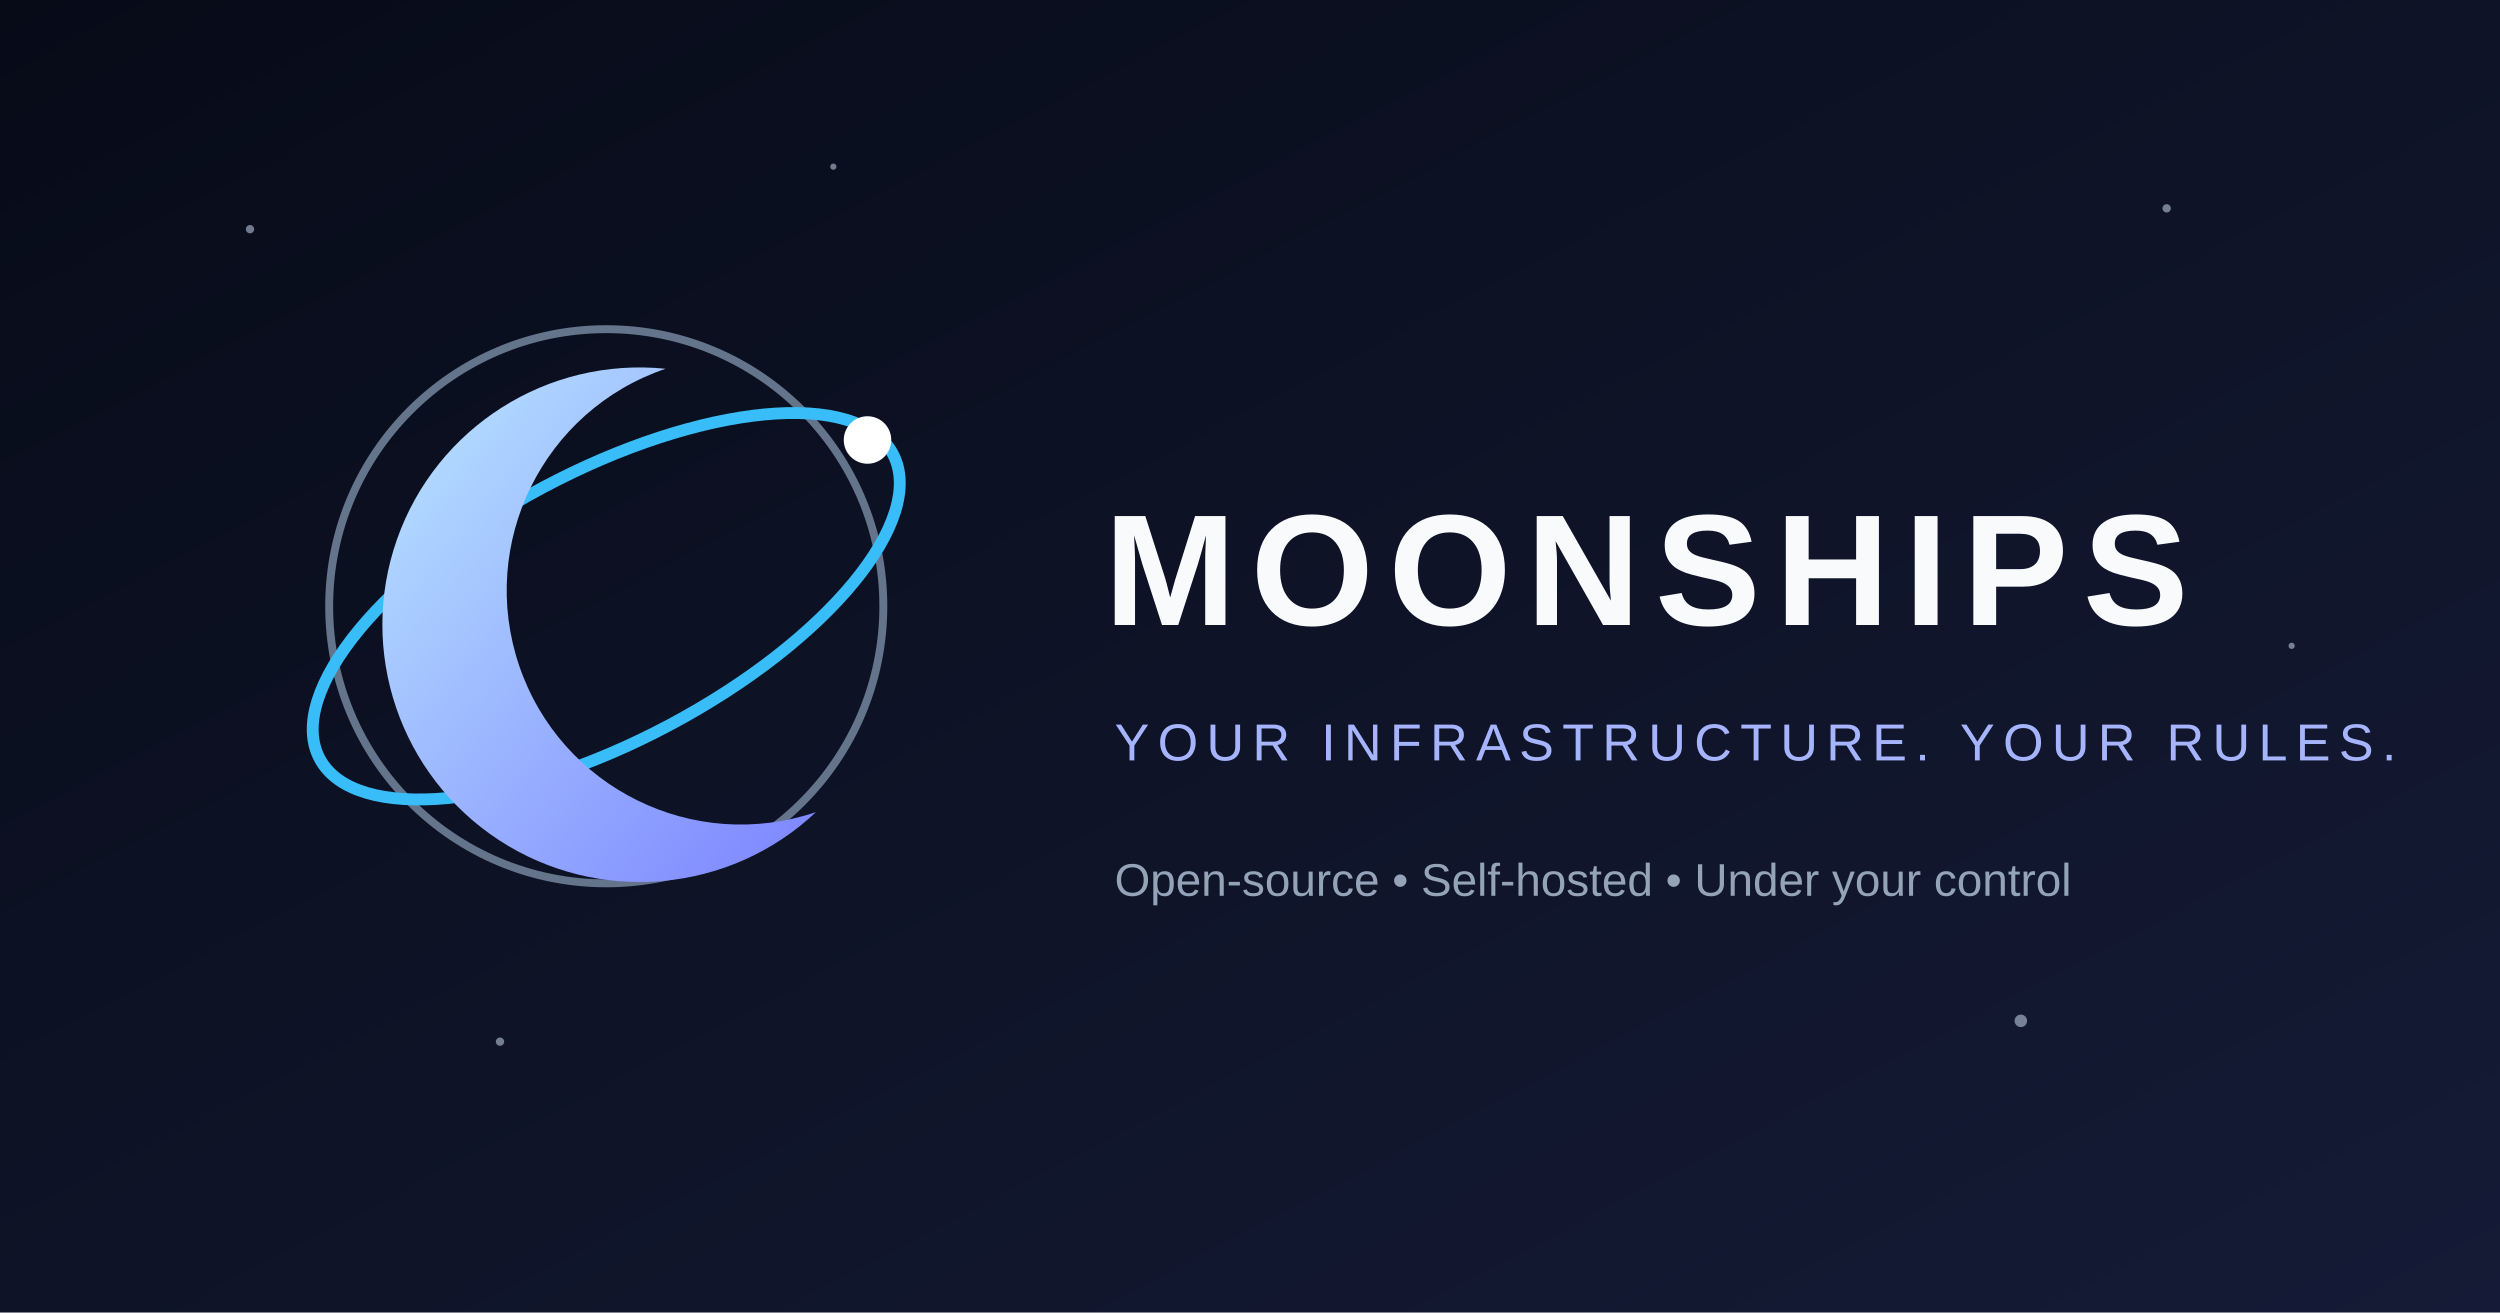
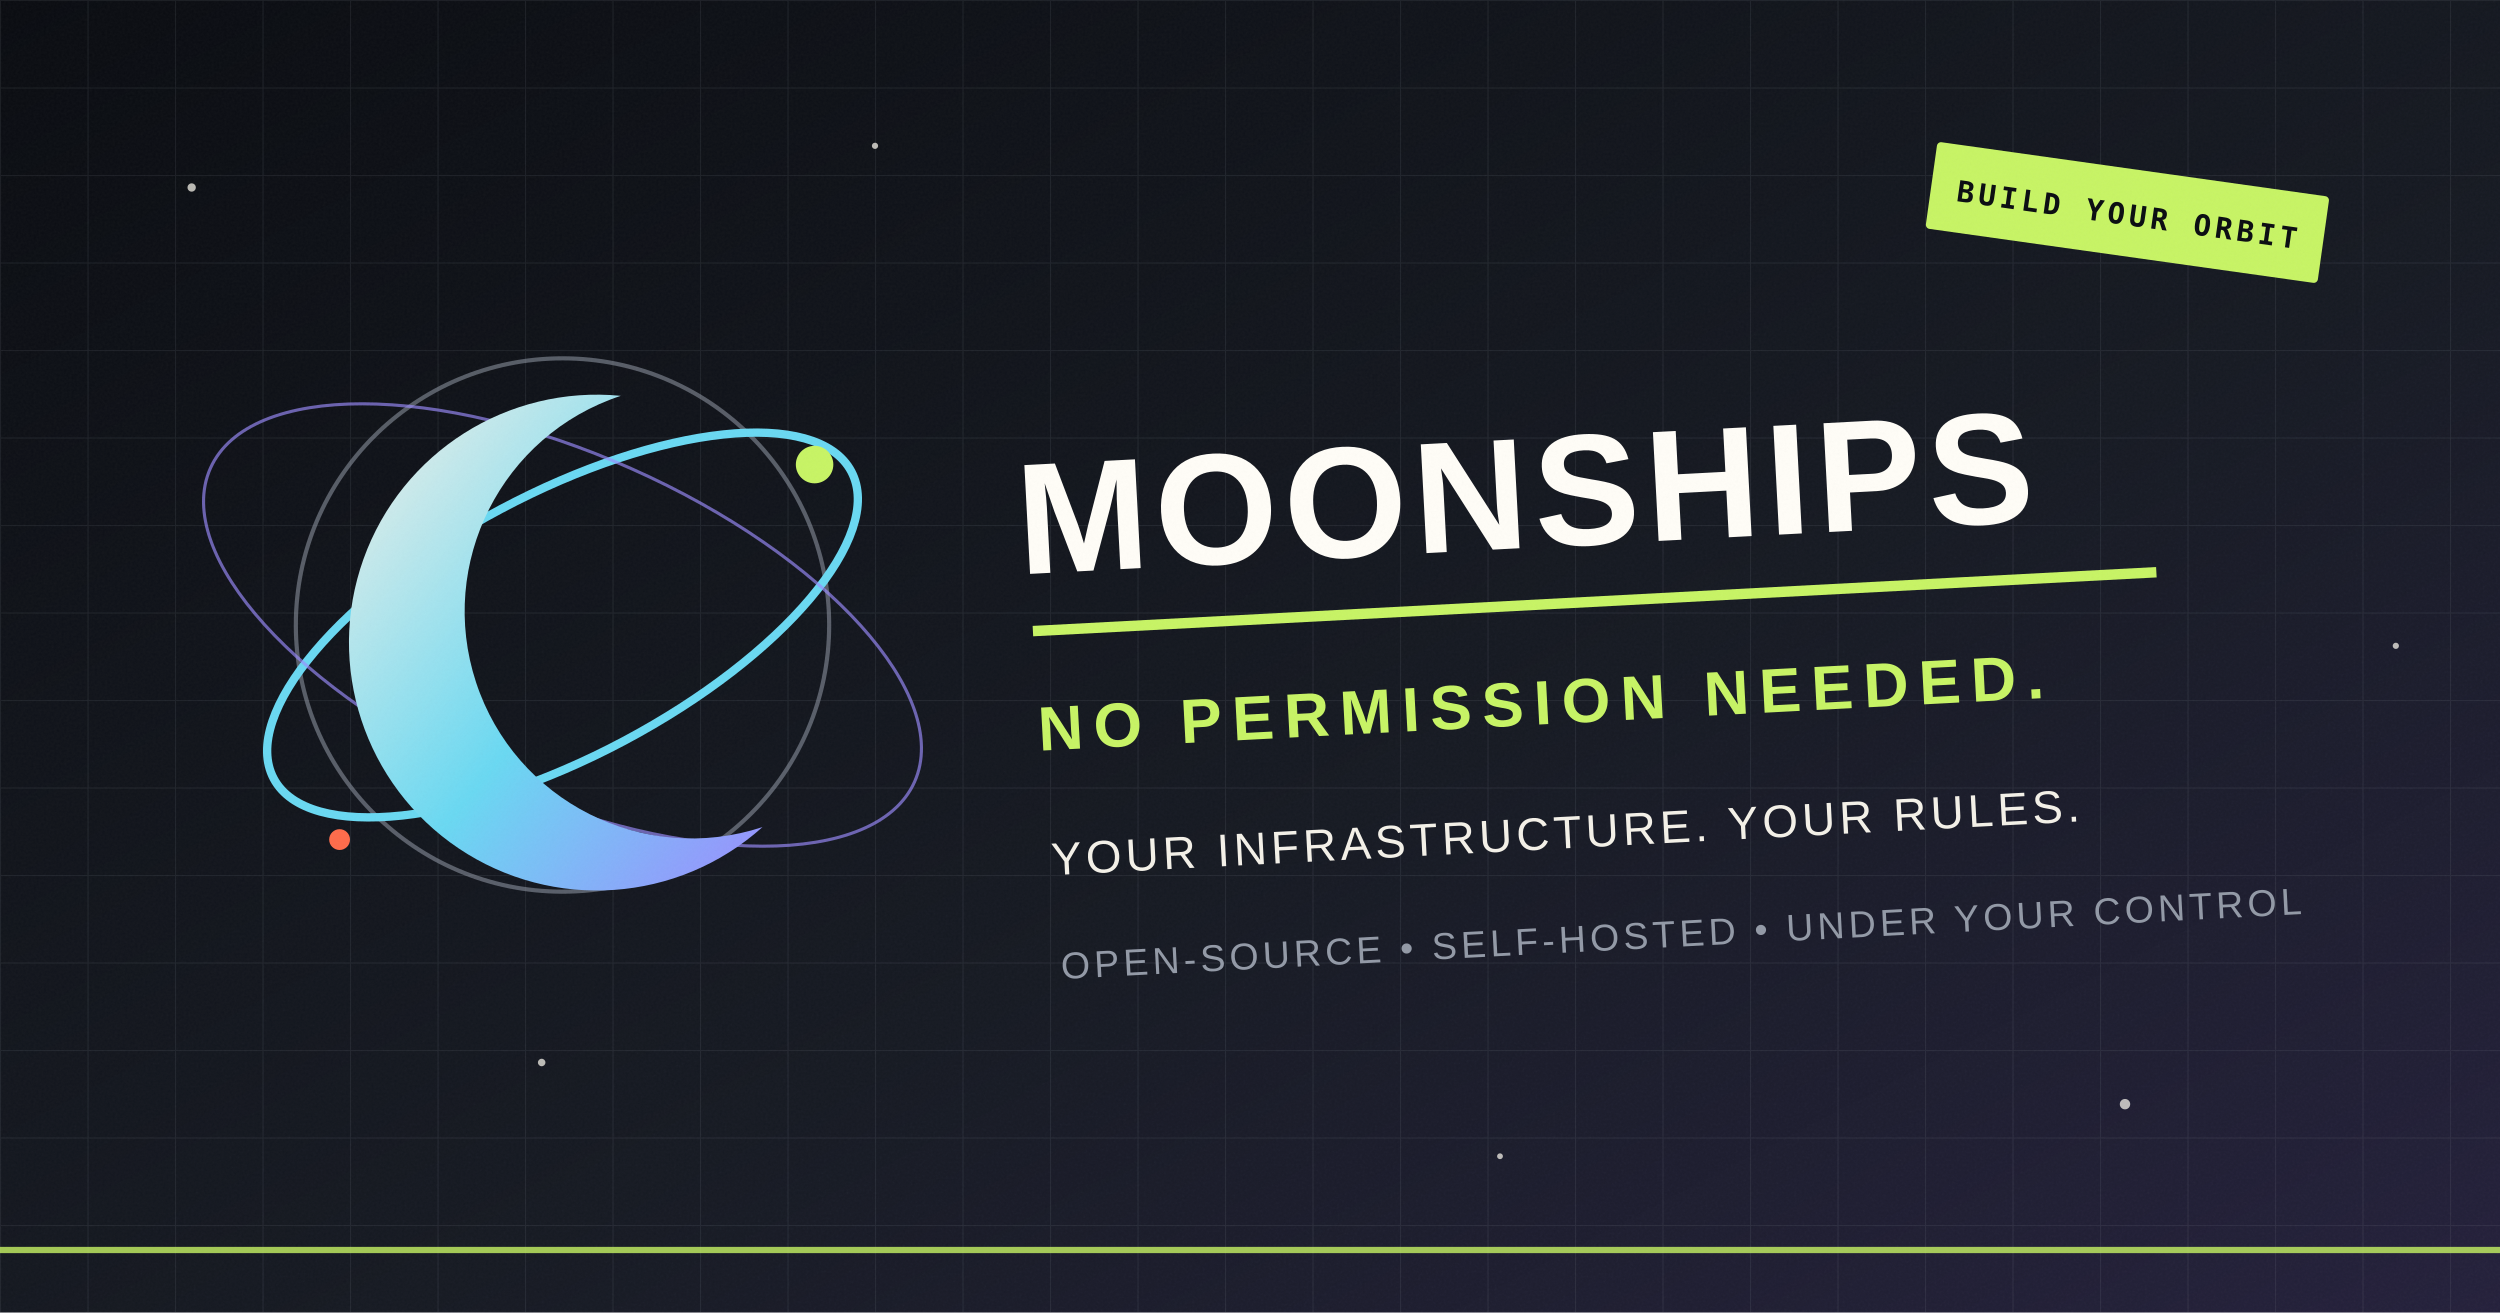
<svg xmlns="http://www.w3.org/2000/svg" viewBox="0 0 1200 630" role="img" aria-labelledby="title desc">
  <defs>
    <linearGradient id="bg" x1="0" y1="0" x2="1" y2="1">
-       <stop offset="0" stop-color="#070b18" />
-       <stop offset="1" stop-color="#151b36" />
+       <stop offset="0" stop-color="#090B10" />
+       <stop offset=".58" stop-color="#151922" />
+       <stop offset="1" stop-color="#24203B" />
    </linearGradient>
    <linearGradient id="moon" x1="0" y1="0" x2="1" y2="1">
-       <stop offset="0" stop-color="#b9e6ff" />
-       <stop offset="1" stop-color="#7c83ff" />
+       <stop offset="0" stop-color="#F4F1E8" />
+       <stop offset=".55" stop-color="#69D8F2" />
+       <stop offset="1" stop-color="#9B8CFF" />
    </linearGradient>
+     <pattern id="grid" width="42" height="42" patternUnits="userSpaceOnUse">
+       <path d="M42 0H0V42" fill="none" stroke="#9299A6" stroke-opacity=".12" stroke-width="1" />
+     </pattern>
+     <filter id="grain">
+       <feTurbulence type="fractalNoise" baseFrequency=".82" numOctaves="3" stitchTiles="stitch" />
+       <feColorMatrix type="saturate" values="0" />
+       <feComponentTransfer>
+         <feFuncA type="table" tableValues="0 .12" />
+       </feComponentTransfer>
+     </filter>
  </defs>
  <rect width="1200" height="630" fill="url(#bg)" />
-   <g opacity=".5" fill="#dbeafe">
-     <circle cx="120" cy="110" r="2" />
-     <circle cx="1040" cy="100" r="2" />
-     <circle cx="970" cy="490" r="3" />
-     <circle cx="240" cy="500" r="2" />
-     <circle cx="1100" cy="310" r="1.5" />
-     <circle cx="400" cy="80" r="1.5" />
+   <rect width="1200" height="630" fill="url(#grid)" />
+   <g fill="#F4F1E8" opacity=".75">
+     <circle cx="92" cy="90" r="2" />
+     <circle cx="1070" cy="105" r="2" />
+     <circle cx="1020" cy="530" r="2.5" />
+     <circle cx="260" cy="510" r="1.8" />
+     <circle cx="1150" cy="310" r="1.5" />
+     <circle cx="420" cy="70" r="1.5" />
+     <circle cx="720" cy="555" r="1.4" />
  </g>
-   <g transform="translate(120 120) scale(1.9)">
-     <circle cx="90" cy="90" r="70" fill="none" stroke="#64748b" stroke-width="2" />
-     <ellipse cx="90" cy="90" rx="82" ry="34" fill="none" stroke="#38bdf8" stroke-width="3" transform="rotate(-28 90 90)" />
-     <path d="M105 30a65 65 0 1 0 38 112A54 54 0 0 1 105 30Z" fill="url(#moon)" />
-     <circle cx="156" cy="48" r="6" fill="#fff" />
+   <g transform="translate(105 135)">
+     <circle cx="165" cy="165" r="128" fill="none" stroke="#9299A6" stroke-opacity=".55" stroke-width="2" />
+     <ellipse cx="165" cy="165" rx="157" ry="63" fill="none" stroke="#69D8F2" stroke-width="4" transform="rotate(-28 165 165)" />
+     <ellipse cx="165" cy="165" rx="185" ry="82" fill="none" stroke="#9B8CFF" stroke-opacity=".65" stroke-width="1.5" transform="rotate(24 165 165)" />
+     <path d="M193 55a119 119 0 1 0 68 207A99 99 0 0 1 193 55Z" fill="url(#moon)" />
+     <circle cx="286" cy="88" r="9" fill="#C7F464" />
+     <circle cx="58" cy="268" r="5" fill="#FF6B4A" />
  </g>
-   <text x="530" y="300" fill="#f8fafc" font-family="Arial,Helvetica,sans-serif" font-size="76" font-weight="700" letter-spacing="7">MOONSHIPS</text>
-   <text x="535" y="365" fill="#a5b4fc" font-family="Arial,Helvetica,sans-serif" font-size="25" letter-spacing="4">YOUR INFRASTRUCTURE. YOUR RULES.</text>
-   <text x="535" y="430" fill="#94a3b8" font-family="Arial,Helvetica,sans-serif" font-size="22">Open-source • Self-hosted • Under your control</text>
+   <g transform="rotate(-3 790 280)">
+     <text x="490" y="260" fill="#FFFDF7" font-family="Arial,Helvetica,sans-serif" font-size="76" font-weight="900" letter-spacing="3">MOONSHIPS</text>
+     <rect x="495" y="285" width="540" height="5" fill="#C7F464" />
+     <text x="495" y="345" fill="#C7F464" font-family="Arial,Helvetica,sans-serif" font-size="30" font-weight="800" letter-spacing="5">NO PERMISSION NEEDED.</text>
+     <text x="498" y="405" fill="#F4F1E8" font-family="Arial,Helvetica,sans-serif" font-size="22" letter-spacing="2">YOUR INFRASTRUCTURE. YOUR RULES.</text>
+     <text x="500" y="455" fill="#9299A6" font-family="Arial,Helvetica,sans-serif" font-size="18" letter-spacing="2">OPEN-SOURCE • SELF-HOSTED • UNDER YOUR CONTROL</text>
+   </g>
+   <g transform="translate(930 68) rotate(8)">
+     <rect width="190" height="42" rx="2" fill="#C7F464" />
+     <text x="95" y="27" text-anchor="middle" fill="#090B10" font-family="monospace" font-size="14" font-weight="800" letter-spacing="2">BUILD YOUR ORBIT</text>
+   </g>
+   <rect width="1200" height="630" filter="url(#grain)" opacity=".34" />
+   <path d="M0 600H1200" stroke="#C7F464" stroke-width="3" opacity=".8" />
</svg>
